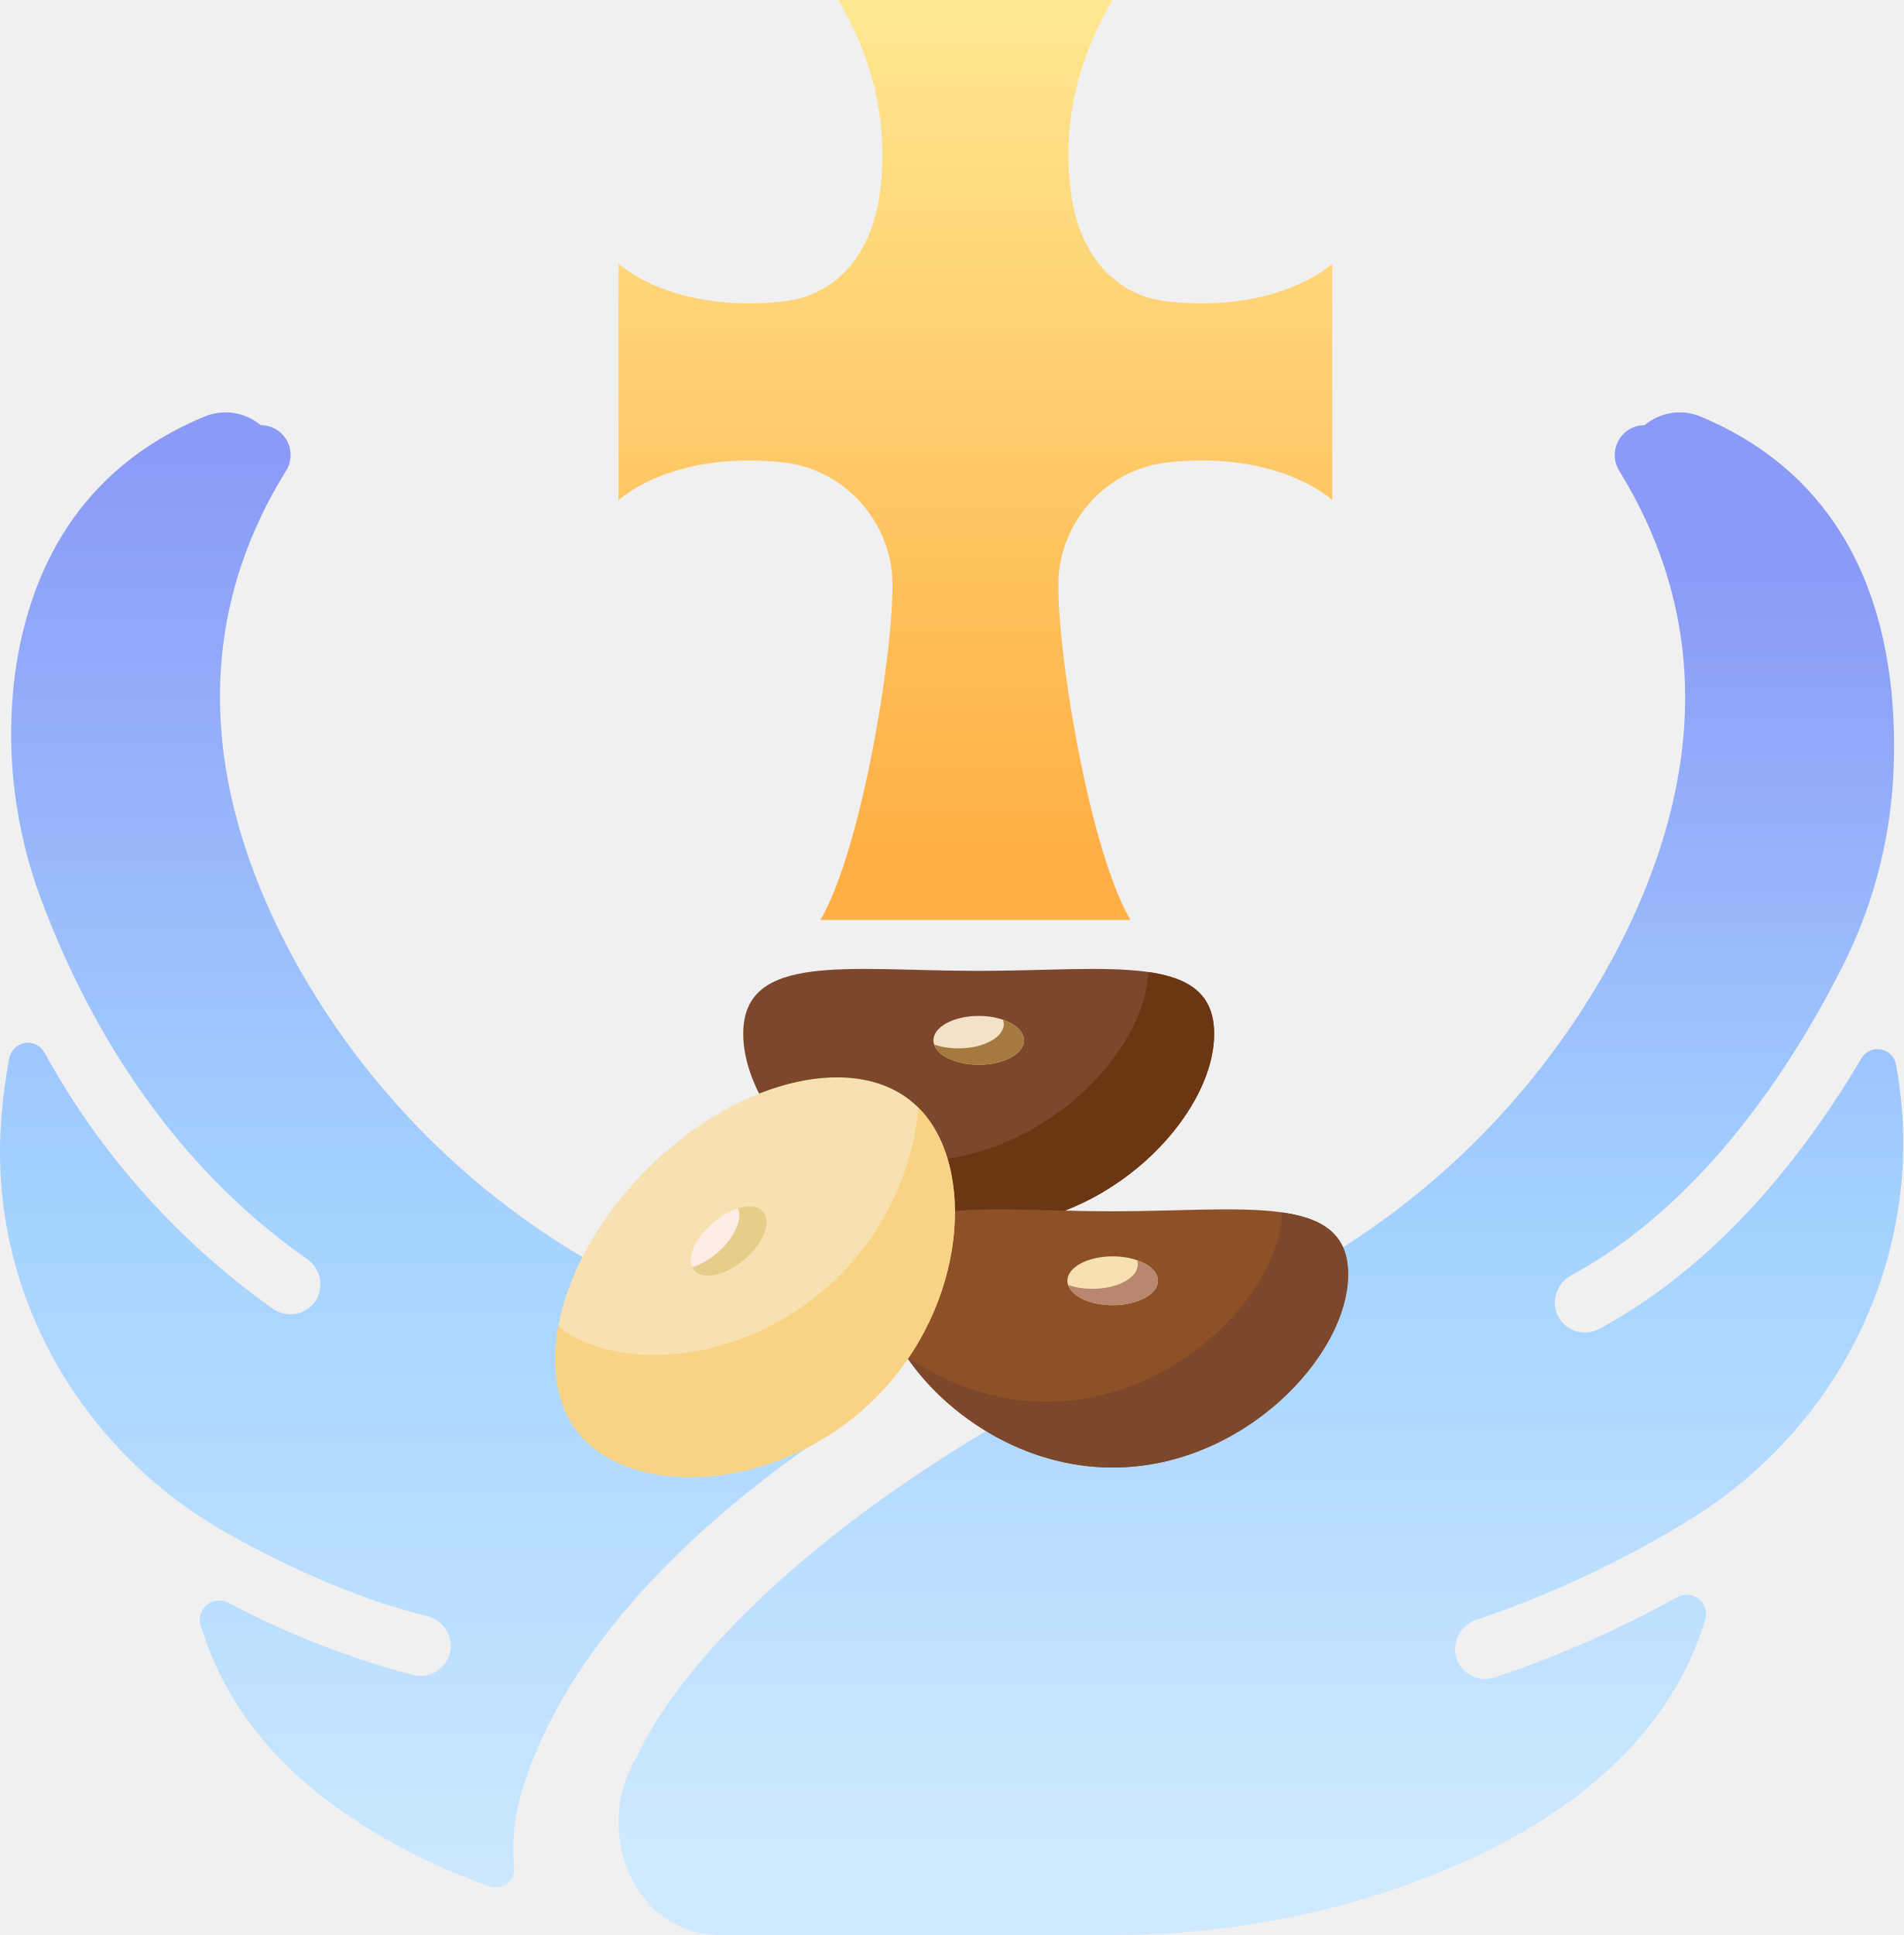
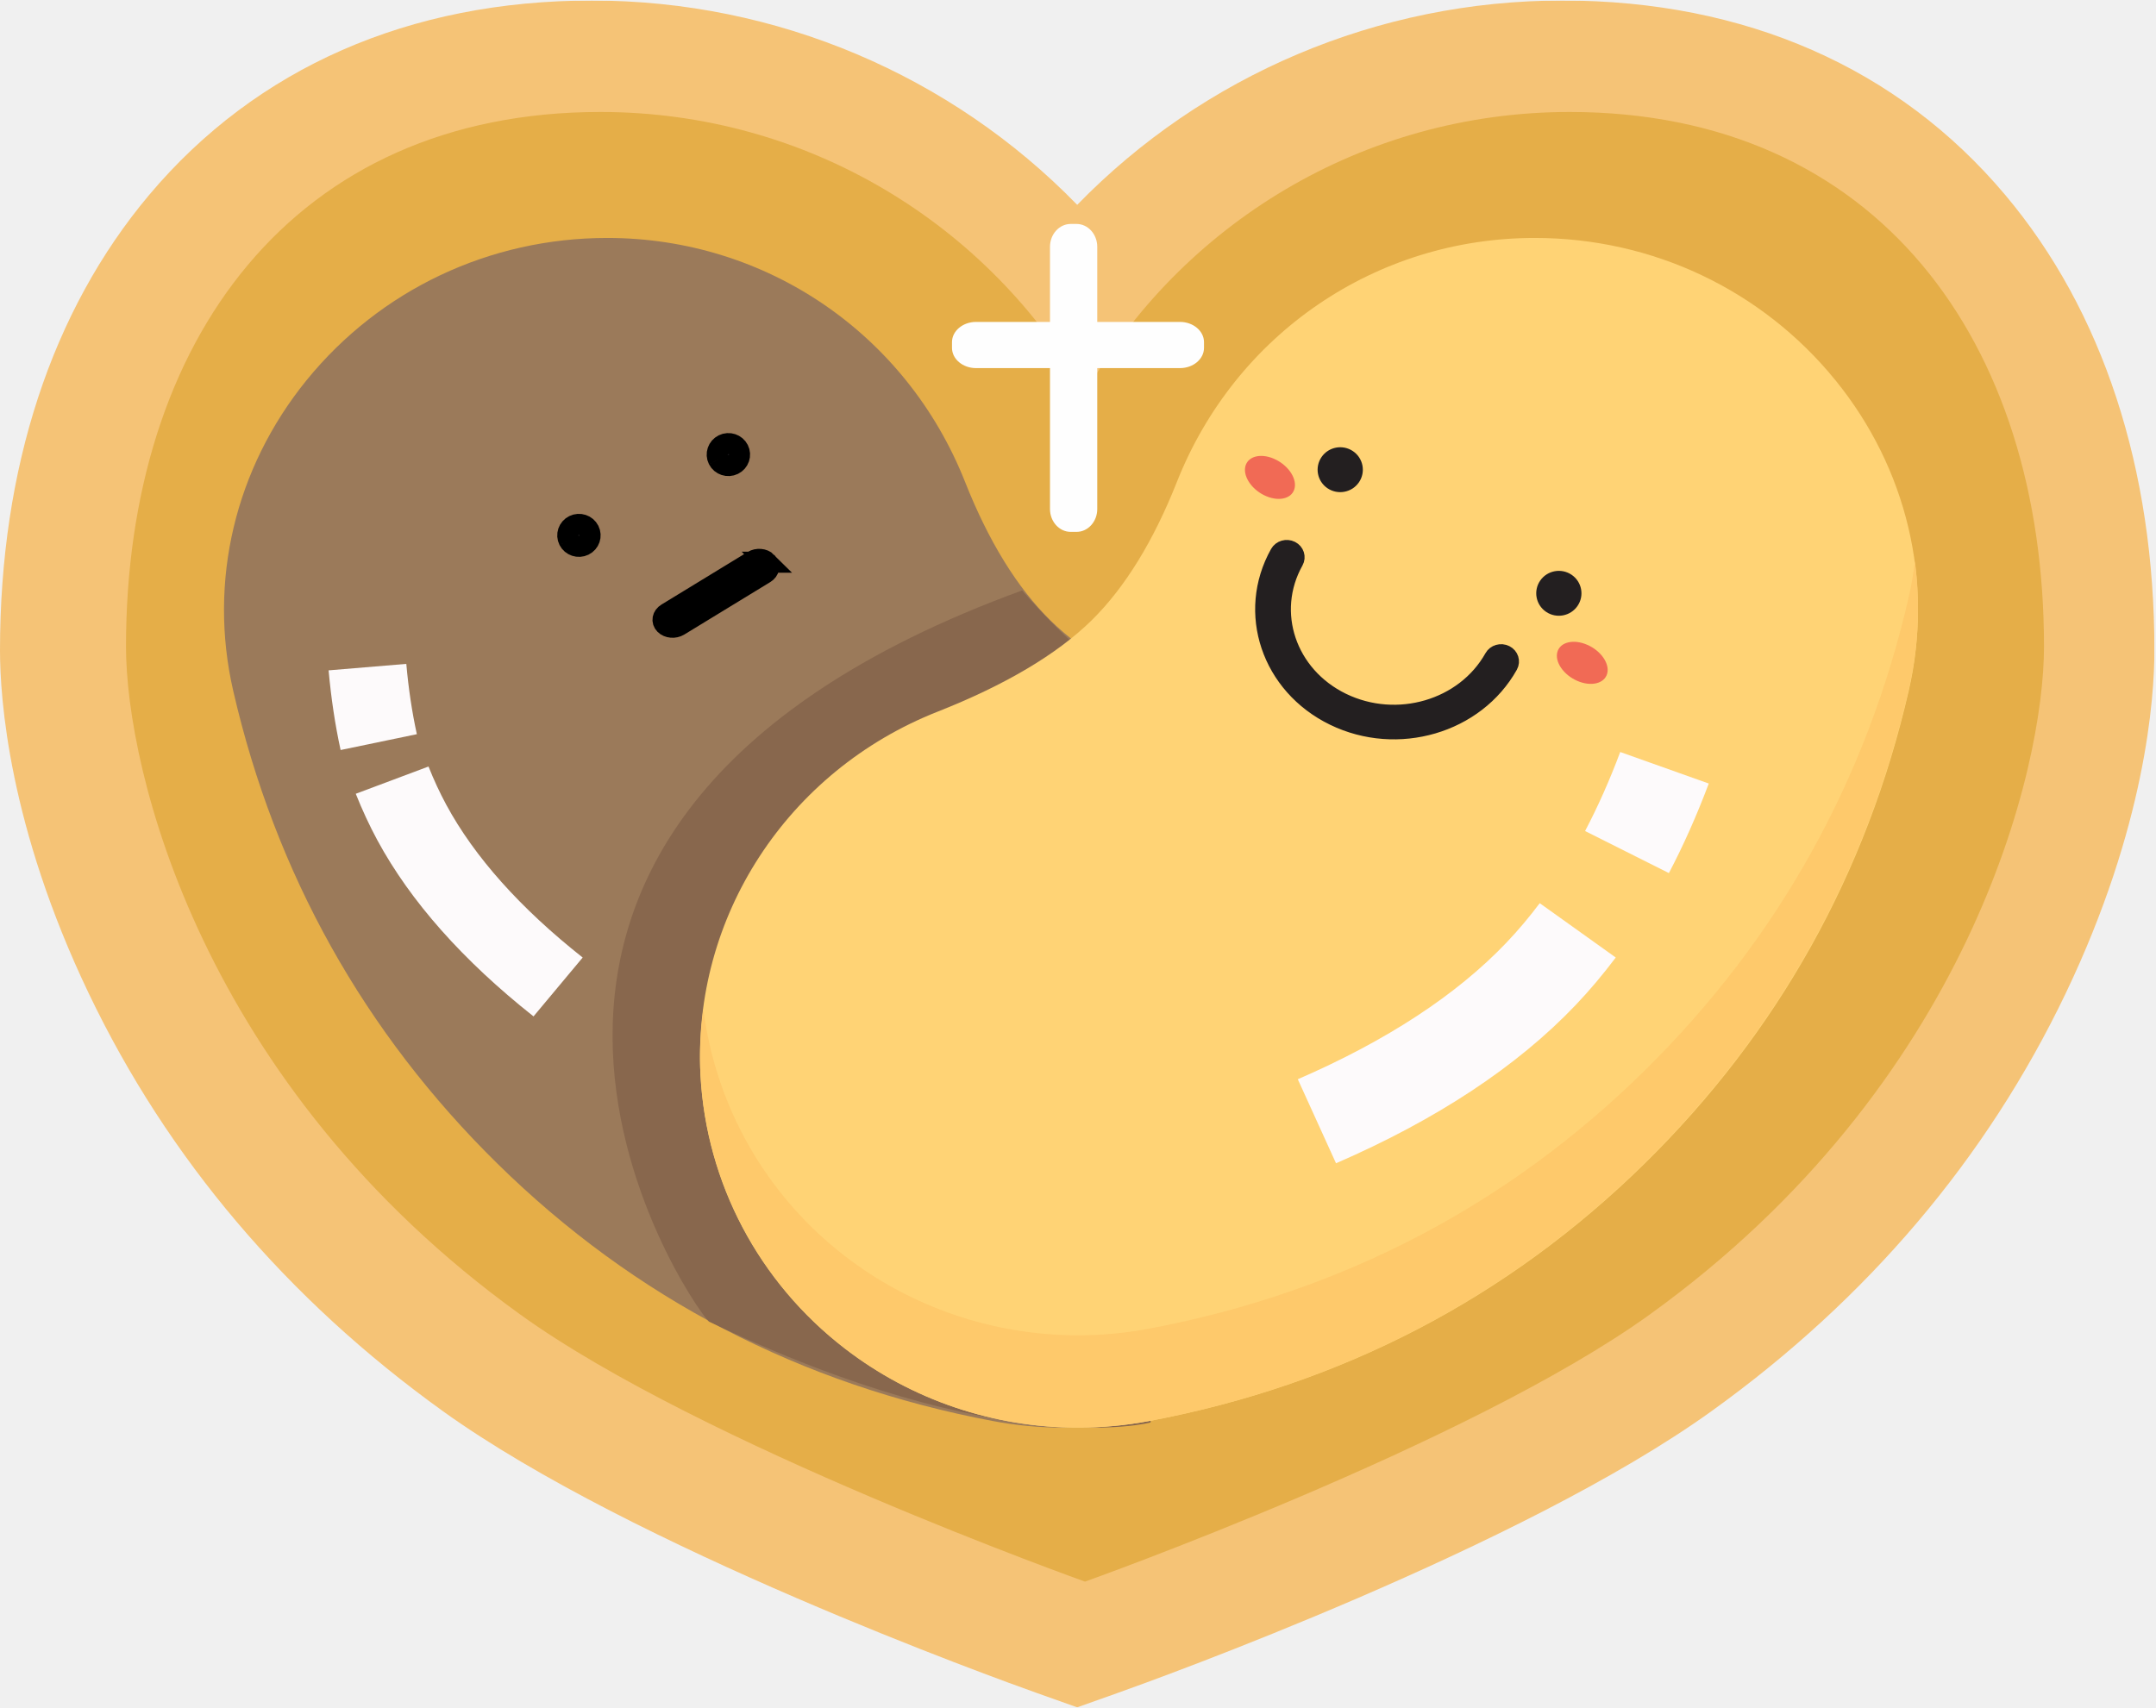
- <svg xmlns="http://www.w3.org/2000/svg" height="122px" version="1.1" viewBox="0 0 120 122" width="120px">
+ <svg xmlns="http://www.w3.org/2000/svg" xmlns:xlink="http://www.w3.org/1999/xlink" width="154" height="122" viewBox="0 0 154 122">
  <defs>
-     <linearGradient id="linearGradient-1" x1="50.002%" x2="50.002%" y1="3.291%" y2="103.936%">
-       <stop offset="0%" stop-color="#8B9AF7" />
-       <stop offset="50%" stop-color="#A4D2FF" />
-       <stop offset="100%" stop-color="#CFEAFF" />
-     </linearGradient>
-     <linearGradient id="linearGradient-2" x1="50%" x2="50%" y1="-0.783%" y2="92.128%">
-       <stop offset="0%" stop-color="#FFE892" />
-       <stop offset="100%" stop-color="#FFAF44" />
-     </linearGradient>
-     <linearGradient id="linearGradient-3" x1="50%" x2="50%" y1="10.85%" y2="95.69%">
-       <stop offset="0%" stop-color="#8B9AF7" />
-       <stop offset="50%" stop-color="#A4D2FF" />
-       <stop offset="100%" stop-color="#CFEAFF" />
-     </linearGradient>
+     <path id="oduzlfu8qa" d="M0 0.037L153.887 0.037 153.887 121.982 0 121.982z" />
  </defs>
-   <g fill="none" fill-rule="evenodd" id="Page-1" stroke="none" stroke-width="1">
-     <g fill-rule="nonzero" id="splash-screen" transform="translate(-120, -212)">
-       <g id="logo" transform="translate(120, 212)">
-         <g id="rpg">
-           <path d="M33.097,112.338 C36.561,101.867 46.861,93.807 53.405,89.566 C53.793,89.315 54.019,88.878 53.999,88.417 C53.979,87.957 53.716,87.541 53.307,87.325 C50.211,85.685 46.649,83.975 42.551,82.21 C32.611,77.969 24.33,70.611 18.967,61.254 C13.894,52.321 11.042,40.964 18.042,29.67 C18.401,29.09 18.416,28.362 18.083,27.768 C17.749,27.173 17.119,26.805 16.436,26.805 C15.441,25.973 14.062,25.768 12.866,26.273 C4.943,29.583 1.868,36.01 0.965,42.353 C0.303,47.315 0.906,52.364 2.719,57.032 C5.334,63.937 10.282,73.029 19.357,79.378 C20.187,79.948 20.445,81.053 19.954,81.93 C19.684,82.387 19.235,82.712 18.714,82.824 C18.194,82.937 17.65,82.828 17.214,82.523 C11.243,78.29 6.314,72.761 2.798,66.354 C2.554,65.918 2.063,65.681 1.569,65.76 C1.075,65.839 0.683,66.218 0.589,66.708 C0.289,68.272 0.101,69.856 0.027,71.447 C-0.442,81.877 5.248,91.59 14.383,96.701 C18.188,98.829 22.515,100.796 26.93,101.9 C27.905,102.135 28.543,103.068 28.404,104.059 C28.319,104.585 28.017,105.051 27.571,105.345 C27.125,105.639 26.576,105.732 26.057,105.603 C22.004,104.542 18.088,103.012 14.391,101.044 C13.958,100.816 13.429,100.868 13.049,101.176 C12.668,101.484 12.509,101.99 12.645,102.459 C14.476,108.533 18.731,112.587 23.6,115.528 C25.896,116.904 28.326,118.043 30.854,118.928 C31.23,119.067 31.652,119.003 31.97,118.759 C32.288,118.515 32.458,118.125 32.42,117.727 C32.25,115.903 32.481,114.064 33.097,112.338 L33.097,112.338 Z" fill="url(#linearGradient-1)" id="Path" />
-           <path d="M73.68,19.014 C70.167,18.646 68.081,15.919 67.554,12.366 C67.076,9.141 67.334,4.781 70.14,0 L52.861,0 C55.666,4.78 55.925,9.141 55.446,12.366 C54.919,15.919 52.831,18.646 49.32,19.014 C42.29,19.751 39,16.627 39,16.627 L39,31.533 C39,31.533 42.29,28.41 49.32,29.147 C52.835,29.508 55.665,32.242 56.201,35.795 C56.68,39.02 54.533,53.22 51.727,58 L71.273,58 C68.467,53.22 66.32,39.02 66.799,35.795 C67.335,32.242 70.165,29.508 73.68,29.147 C80.711,28.409 84,31.533 84,31.533 L84,16.627 C84,16.627 80.711,19.751 73.68,19.014 L73.68,19.014 Z" fill="url(#linearGradient-2)" id="Path" />
-           <path d="M94.239,105.761 C93.724,105.932 93.161,105.875 92.691,105.604 C92.221,105.333 91.889,104.874 91.778,104.342 C91.6,103.367 92.176,102.412 93.121,102.118 C97.797,100.538 102.281,98.434 106.487,95.846 C116.083,89.987 121.428,78.977 119.667,67.853 C119.628,67.607 119.586,67.358 119.541,67.108 C119.449,66.625 119.068,66.249 118.585,66.165 C118.102,66.08 117.618,66.304 117.368,66.727 C113.736,72.862 108.32,79.744 100.83,83.789 C100.347,84.051 99.774,84.09 99.259,83.896 C98.745,83.703 98.339,83.295 98.147,82.779 C97.826,81.867 98.221,80.857 99.074,80.406 C107.241,75.974 112.806,67.529 116.061,61.15 C117.993,57.406 119.118,53.297 119.364,49.09 C119.793,41.091 117.994,30.788 107.249,26.274 C106.057,25.767 104.683,25.973 103.691,26.807 C103.011,26.806 102.383,27.174 102.051,27.769 C101.718,28.363 101.732,29.092 102.087,29.673 C108.854,40.65 106.39,51.687 101.627,60.512 C96.29,70.292 87.83,77.992 77.606,82.377 C46.02,96.072 40.226,110.618 40.226,110.618 C37.281,115.297 39.89,122 45.408,122 L70.053,122 C76.156,122.025 82.22,121.04 88.003,119.086 C95.803,116.414 104.699,111.396 107.515,102.134 C107.664,101.656 107.508,101.136 107.121,100.819 C106.734,100.503 106.194,100.454 105.757,100.696 C102.08,102.734 98.225,104.43 94.239,105.761 L94.239,105.761 Z" fill="url(#linearGradient-3)" id="Path" />
+   <g fill="none" fill-rule="evenodd">
+     <g>
+       <g>
+         <g transform="translate(-103 -224) translate(103 224)">
+           <mask id="5376invu9b" fill="#fff">
+             <use xlink:href="#oduzlfu8qa" />
+           </mask>
+           <path fill="#F5C376" d="M74.122 120.98c-2.926-1.041-28.98-10.445-42.489-20.16-11.14-8.011-19.65-18.05-25.29-29.837C.617 59.022 0 49.855 0 46.468c0-13.006 3.687-24.261 10.662-32.55C18.306 4.838 29.241.038 42.284.038c13.194 0 25.658 5.344 34.66 14.597C85.944 5.38 98.41.037 111.603.037c13.043 0 23.977 4.8 31.62 13.882 6.976 8.288 10.663 19.543 10.663 32.55 0 3.385-.618 12.553-6.342 24.514-5.641 11.787-14.15 21.826-25.29 29.837-13.513 9.717-39.564 19.12-42.49 20.16l-2.822 1.002-2.821-1.003z" mask="url(#5376invu9b)" />
        </g>
-         <g id="beans-(2)" transform="translate(35, 61)">
-           <path d="M41.552,4.18 C41.552,9.351 34.906,16.368 26.707,16.368 C18.508,16.368 11.861,9.351 11.861,4.18 C11.861,-0.99 18.508,0.212 26.707,0.212 C34.906,0.212 41.552,-0.99 41.552,4.18 Z" fill="#7D472B" id="Path" />
-           <path d="M37.399,0.284 C37.19,5.428 30.626,12.22 22.559,12.22 C19.232,12.22 16.161,11.065 13.686,9.346 C16.209,13.08 21.094,16.368 26.707,16.368 C34.906,16.368 41.552,9.351 41.552,4.18 C41.552,1.658 39.971,0.653 37.399,0.284 Z" fill="#6D3612" id="Path" />
-           <ellipse cx="26.707" cy="4.592" fill="#F3E1C8" id="Oval" rx="2.854" ry="1.539" />
-           <path d="M50,19.34 C50,24.511 43.353,31.527 35.154,31.527 C26.955,31.527 20.309,24.511 20.309,19.34 C20.309,14.169 26.955,15.371 35.154,15.371 C43.353,15.371 50,14.169 50,19.34 Z" fill="#8E5127" id="Path" />
-           <path d="M45.847,15.443 C45.638,20.587 39.073,27.379 31.006,27.379 C27.68,27.379 24.609,26.224 22.133,24.506 C24.657,28.239 29.542,31.527 35.154,31.527 C43.353,31.527 50,24.511 50,19.34 C50,16.818 48.418,15.812 45.847,15.443 Z" fill="#7D472B" id="Path" />
-           <path d="M20.203,27.131 C14.406,32.928 5.571,33.494 1.915,29.837 C-1.741,26.181 -0.006,18.517 5.792,12.719 C11.589,6.922 19.253,5.186 22.91,8.842 C26.566,12.499 26.001,21.333 20.203,27.131 Z" fill="#F8E1B0" id="Path" />
-           <path d="M22.91,8.842 C22.904,8.837 22.898,8.832 22.893,8.826 C22.619,12.394 21.016,16.341 17.93,19.427 C12.408,24.949 4.131,25.724 0.197,22.625 C-0.332,25.509 0.194,28.117 1.915,29.837 C5.571,33.494 14.406,32.928 20.203,27.131 C26.001,21.333 26.566,12.499 22.91,8.842 Z" fill="#F9D384" id="Path" />
-           <ellipse cx="35.154" cy="19.751" fill="#F8E1B0" id="Oval" rx="2.854" ry="1.539" />
-           <path d="M28.246,3.296 C28.274,3.382 28.289,3.469 28.289,3.559 C28.289,4.41 27.011,5.099 25.435,5.099 C24.867,5.099 24.339,5.009 23.895,4.855 C24.127,5.58 25.297,6.131 26.707,6.131 C28.283,6.131 29.561,5.442 29.561,4.592 C29.561,4.047 29.037,3.57 28.246,3.296 L28.246,3.296 Z" fill="#A67A3F" id="Path" />
-           <path d="M36.694,18.455 C36.721,18.541 36.736,18.629 36.736,18.719 C36.736,19.569 35.459,20.258 33.882,20.258 C33.315,20.258 32.787,20.168 32.343,20.015 C32.575,20.739 33.745,21.29 35.154,21.29 C36.731,21.29 38.009,20.601 38.009,19.751 C38.009,19.207 37.484,18.729 36.694,18.455 L36.694,18.455 Z" fill="#B7886F" id="Path" />
-           <ellipse cx="10.946" cy="17.265" fill="#FFECE6" id="Oval" rx="2.855" ry="1.54" transform="translate(10.94624, 17.26455) rotate(-40.45838) translate(-10.94624, -17.26455) " />
-           <path d="M13.119,15.396 C12.803,15.026 12.203,14.969 11.522,15.179 C11.834,15.879 11.302,17.071 10.22,17.995 C9.708,18.432 9.155,18.737 8.647,18.894 C8.681,18.97 8.724,19.04 8.778,19.103 C9.33,19.749 10.749,19.444 11.948,18.42 C13.147,17.397 13.671,16.043 13.119,15.396 L13.119,15.396 Z" fill="#E7CD8A" id="Path" />
+         <path fill="#E5AE48" d="M77.5 28.083C70.678 16.093 57.732 8 42.884 8 20.936 8 9 24.385 9 46.198c0 8.793 5.36 31.28 28.148 47.71C50.068 103.222 77.5 113 77.5 113s27.432-9.777 40.352-19.093C140.64 77.478 146 54.991 146 46.197 146 24.386 134.064 8 112.116 8 97.268 8 84.322 16.093 77.5 28.083z" transform="translate(-103 -224) translate(103 224)" />
+         <g>
+           <g>
+             <path fill="#9B7A5A" d="M54.901 84.523C41.217 81.944 29.318 75.76 19.533 66.14c-9.527-9.365-15.88-20.738-18.878-33.8-1.79-7.797.128-15.883 5.251-22.186C11.157 3.7 18.98 0 27.373 0c11.338 0 21.37 6.843 25.56 17.428 1.673 4.234 3.724 7.56 6.09 9.889 2.47 2.428 6.171 4.622 11 6.527 10.738 4.233 17.549 14.688 16.94 26.017-.412 7.658-4.167 14.761-10.307 19.487C71.863 83.04 65.988 85 59.994 85c-1.693 0-3.4-.154-5.093-.477" transform="translate(-103 -224) translate(103 224) translate(16 17)" />
+             <path fill="#FDFAFB" d="M7.472 30.894l5.55-.462c.154 1.755.408 3.443.753 5.022l-5.446 1.132c-.393-1.801-.68-3.715-.857-5.692m3.482 12.135c-.566-1.048-1.083-2.166-1.542-3.317l5.196-1.948c.38.958.808 1.881 1.274 2.743 2.009 3.716 5.284 7.384 9.738 10.905l-3.511 4.205c-5.04-3.988-8.793-8.22-11.155-12.588" transform="translate(-103 -224) translate(103 224) translate(16 17)" />
+             <path fill="#88674D" d="M34.634 77.42c-1.521-1.481-24.28-35.215 22.373-52.235 0 0 4.251 4.967 6.496 5.756.721.254 2.681 47.113 2.681 47.113v6.577s-10.58 2.836-31.55-7.211" transform="translate(-103 -224) translate(103 224) translate(16 17)" />
+           </g>
+           <g fill="#231F20" stroke="#000" stroke-width="1.5">
+             <path fill-rule="nonzero" d="M14.9 8.736c.218.254.13.597-.196.766l-6.388 3.311c-.326.17-.767.1-.984-.153-.218-.253-.13-.596.196-.765l6.389-3.312c.326-.169.766-.1.984.153z" transform="translate(-103 -224) translate(103 224) translate(16 17) translate(24.018 14.691) rotate(-4 11.116 10.698)" />
+             <path d="M11.293 1.138c.197.389.677.547 1.073.353.396-.194.557-.666.36-1.055-.197-.389-.678-.547-1.074-.353-.395.193-.556.666-.36 1.055M.618 6.91c.197.388.678.547 1.073.353.396-.194.557-.666.36-1.055-.197-.39-.678-.547-1.074-.354-.395.194-.556.667-.359 1.056" transform="translate(-103 -224) translate(103 224) translate(16 17) translate(24.018 14.691)" />
+           </g>
        </g>
+         <g>
+           <g>
+             <path fill="#FFD375" d="M27.004 85c-5.996 0-11.868-1.96-16.66-5.652C4.204 74.622.445 67.516.038 59.861c-.61-11.33 6.2-21.784 16.938-26.017 4.829-1.905 8.53-4.1 11-6.527 2.368-2.33 4.416-5.655 6.09-9.89C38.257 6.844 48.29 0 59.626 0c8.393 0 16.216 3.7 21.467 10.155 5.126 6.303 7.04 14.389 5.25 22.185-2.998 13.063-9.35 24.439-18.876 33.801C57.683 75.76 45.784 81.947 32.1 84.523c-1.693.323-3.4.477-5.097.477" transform="translate(-103 -224) translate(103 224) translate(50 17)" />
+             <path fill="#FDFAFB" d="M69.207 45.378l-5.987-3.004c.915-1.743 1.76-3.64 2.51-5.646l6.325 2.252c-.848 2.26-1.805 4.411-2.848 6.398M45.43 66.111l-2.73-6.004c6.34-2.748 11.353-6.031 14.904-9.761.824-.864 1.623-1.813 2.377-2.817l5.43 3.882c-.908 1.206-1.874 2.356-2.876 3.407-4.174 4.383-9.93 8.18-17.105 11.293" transform="translate(-103 -224) translate(103 224) translate(50 17)" />
+             <path fill="#FEC96B" d="M86.355 25.59c-3 13.101-9.352 24.51-18.88 33.899-9.788 9.646-21.69 15.851-35.375 18.434-1.694.321-3.4.479-5.095.479-5.997 0-11.87-1.966-16.664-5.668C4.71 68.389 1.12 62.032.237 55.088c-.198 1.543-.292 3.107-.204 4.701.412 7.68 4.166 14.803 10.308 19.543C15.134 83.034 21.01 85 27.005 85c1.694 0 3.405-.158 5.095-.478 13.686-2.587 25.587-8.789 35.374-18.435 9.529-9.393 15.882-20.798 18.88-33.898.694-3.033.817-6.104.426-9.103-.107.835-.235 1.67-.425 2.505" transform="translate(-103 -224) translate(103 224) translate(50 17)" />
+           </g>
+           <g>
+             <path fill="#231F20" fill-rule="nonzero" stroke="#231F20" d="M2.546 7.968c.201-.359.67-.495 1.05-.305.378.191.522.637.32.996-2.002 3.577-.514 7.99 3.33 9.86 3.853 1.873 8.606.481 10.613-3.103.2-.36.67-.496 1.049-.305.378.19.522.636.321.995-2.406 4.298-8.086 5.962-12.69 3.722-4.613-2.243-6.403-7.554-3.993-11.86z" transform="translate(-103 -224) translate(103 224) translate(50 17) translate(38.68 14.5)" />
+             <path fill="#231F20" stroke="#231F20" d="M21.745 10.267c-.347.503-.216 1.19.292 1.534.509.343 1.203.214 1.55-.29.348-.503.216-1.19-.292-1.533-.509-.344-1.203-.215-1.55.289M6.13 1.436c-.348.503-.217 1.19.292 1.534.508.343 1.203.214 1.55-.29.347-.503.216-1.19-.293-1.534-.508-.343-1.202-.214-1.55.29" transform="translate(-103 -224) translate(103 224) translate(50 17) translate(38.68 14.5)" />
+             <path fill="#F16A55" d="M25.879 17.036c-.362.644-1.344.638-2.195-.013-.85-.652-1.246-1.702-.885-2.346.362-.644 1.345-.638 2.195.014.85.651 1.246 1.701.885 2.345" transform="translate(-103 -224) translate(103 224) translate(50 17) translate(38.68 14.5) rotate(-14 24.34 15.857)" />
+             <path fill="#F16A55" d="M1.376 3.776C.526 3.125.13 2.076.492 1.43c.362-.644 1.344-.638 2.195.013.85.65 1.246 1.7.884 2.344-.362.644-1.345.638-2.195-.012z" transform="translate(-103 -224) translate(103 224) translate(50 17) translate(38.68 14.5) rotate(-11 2.031 2.61)" />
+           </g>
+         </g>
+         <path fill="#FEFEFE" d="M76.898 16c.813 0 1.477.733 1.477 1.629V23h5.911c.943 0 1.714.65 1.714 1.444v.412c0 .794-.77 1.444-1.714 1.444h-5.911v10.071c0 .896-.664 1.629-1.477 1.629h-.421C75.665 38 75 37.267 75 36.371V26.3h-5.286c-.943 0-1.714-.65-1.714-1.444v-.412c0-.794.771-1.444 1.714-1.444H75v-5.371c0-.896.665-1.629 1.477-1.629h.421z" transform="translate(-103 -224) translate(103 224)" />
      </g>
    </g>
  </g>
</svg>
